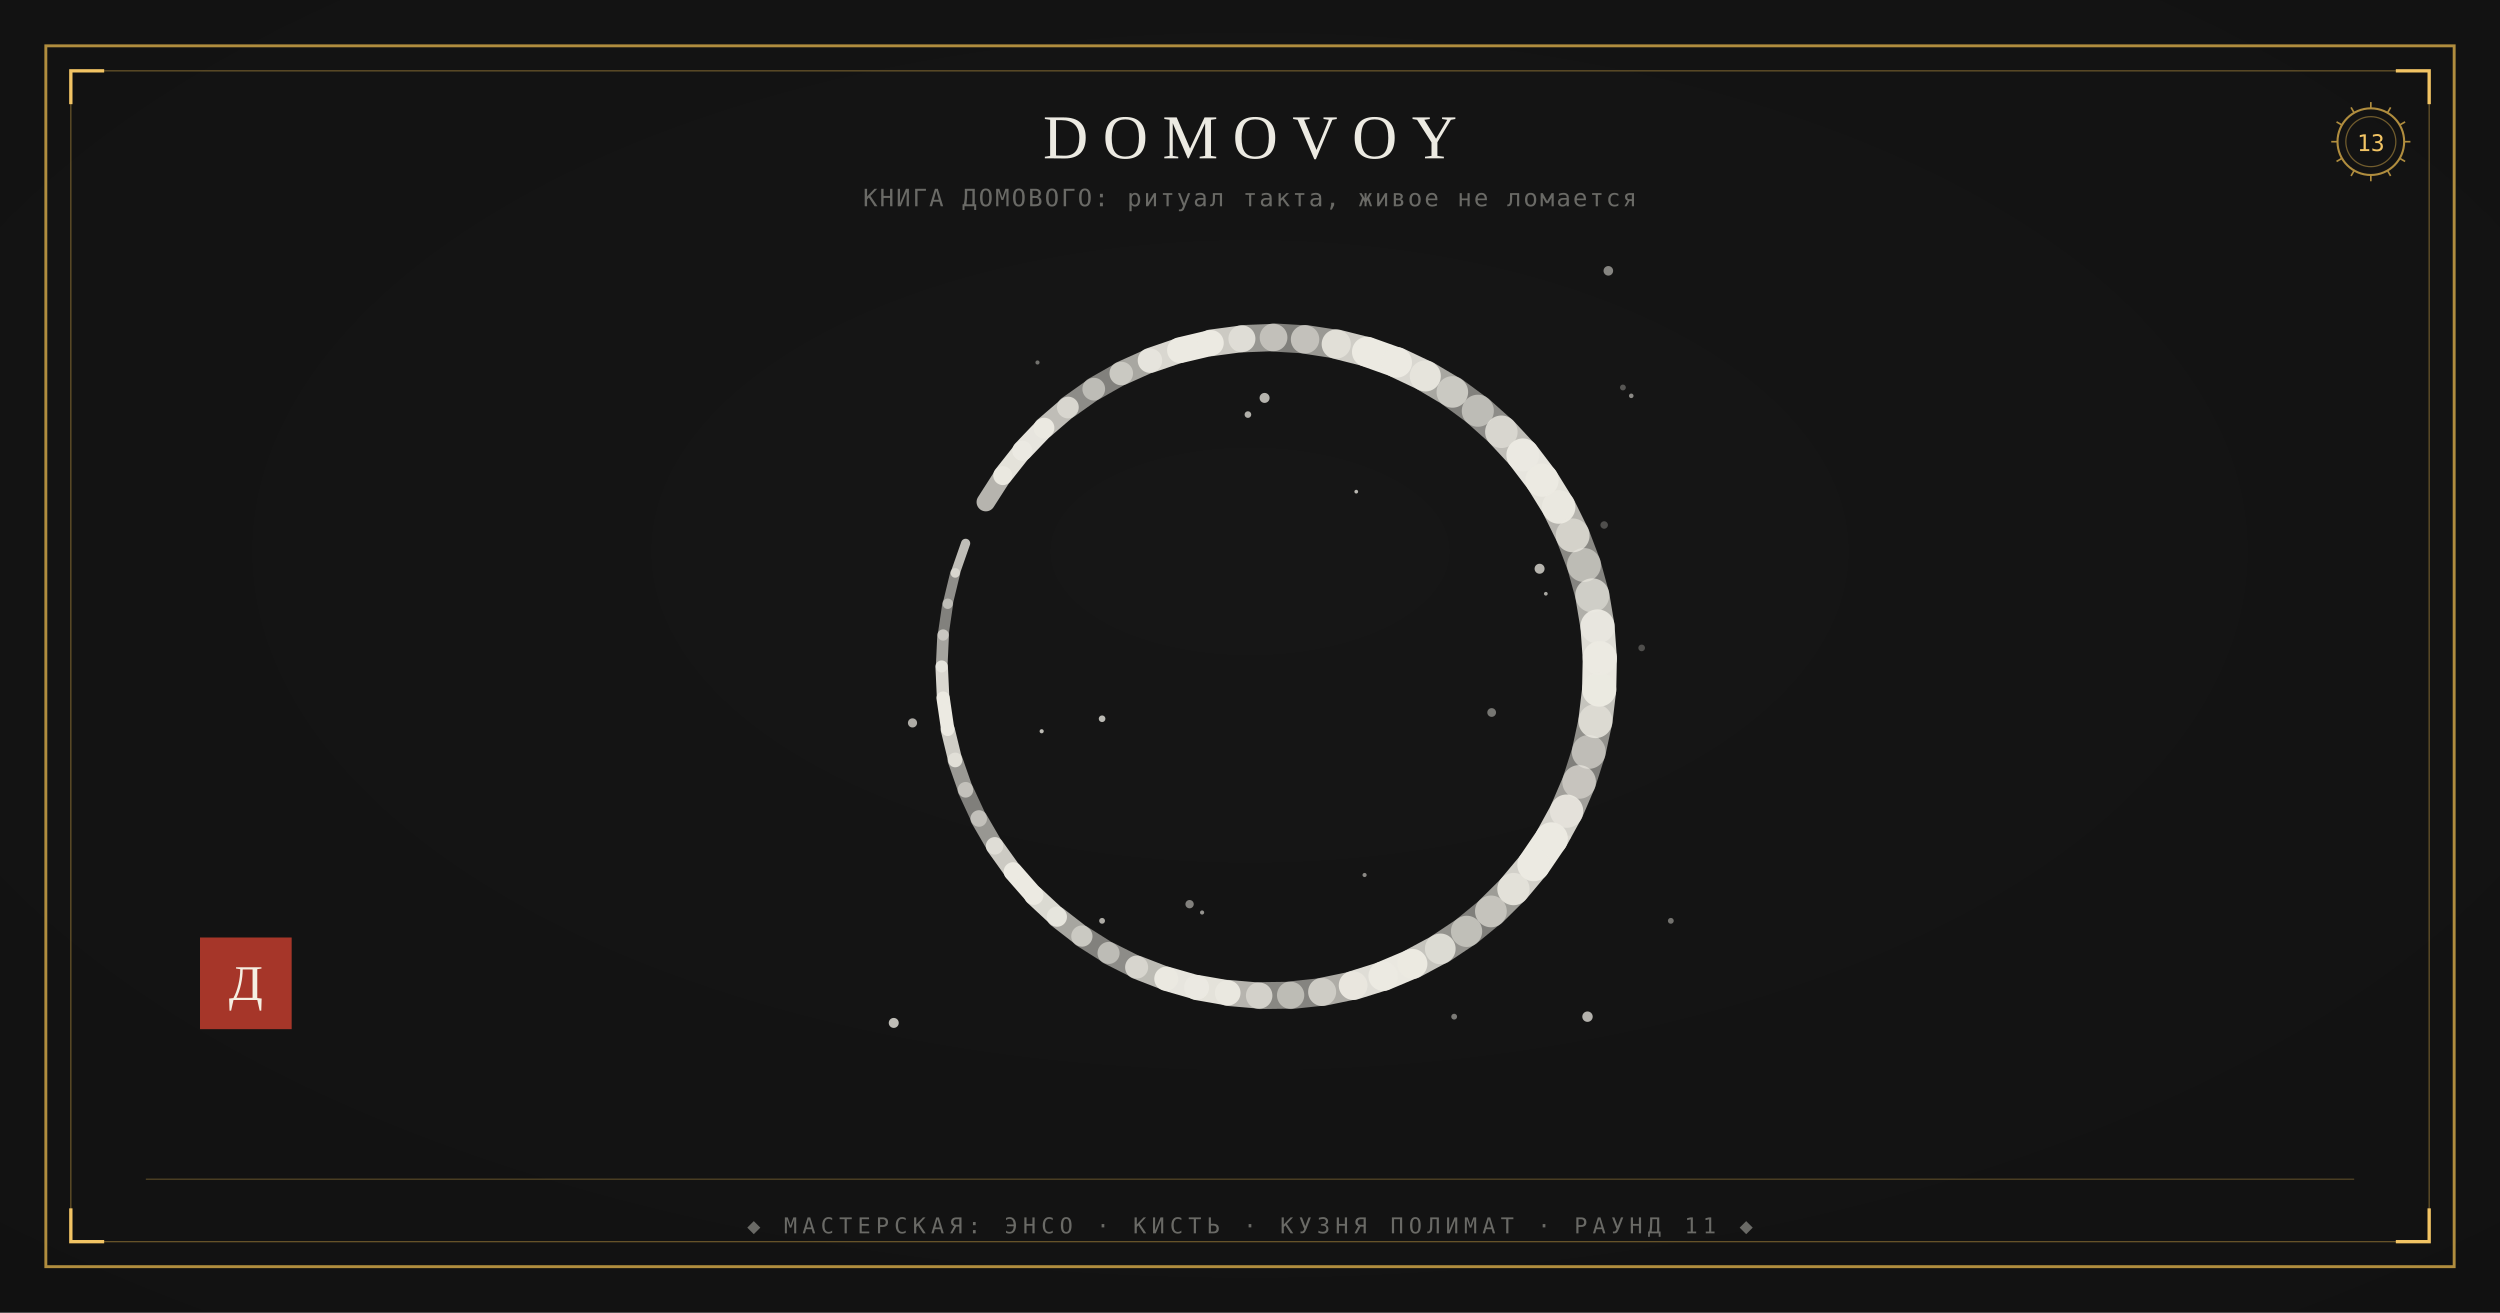
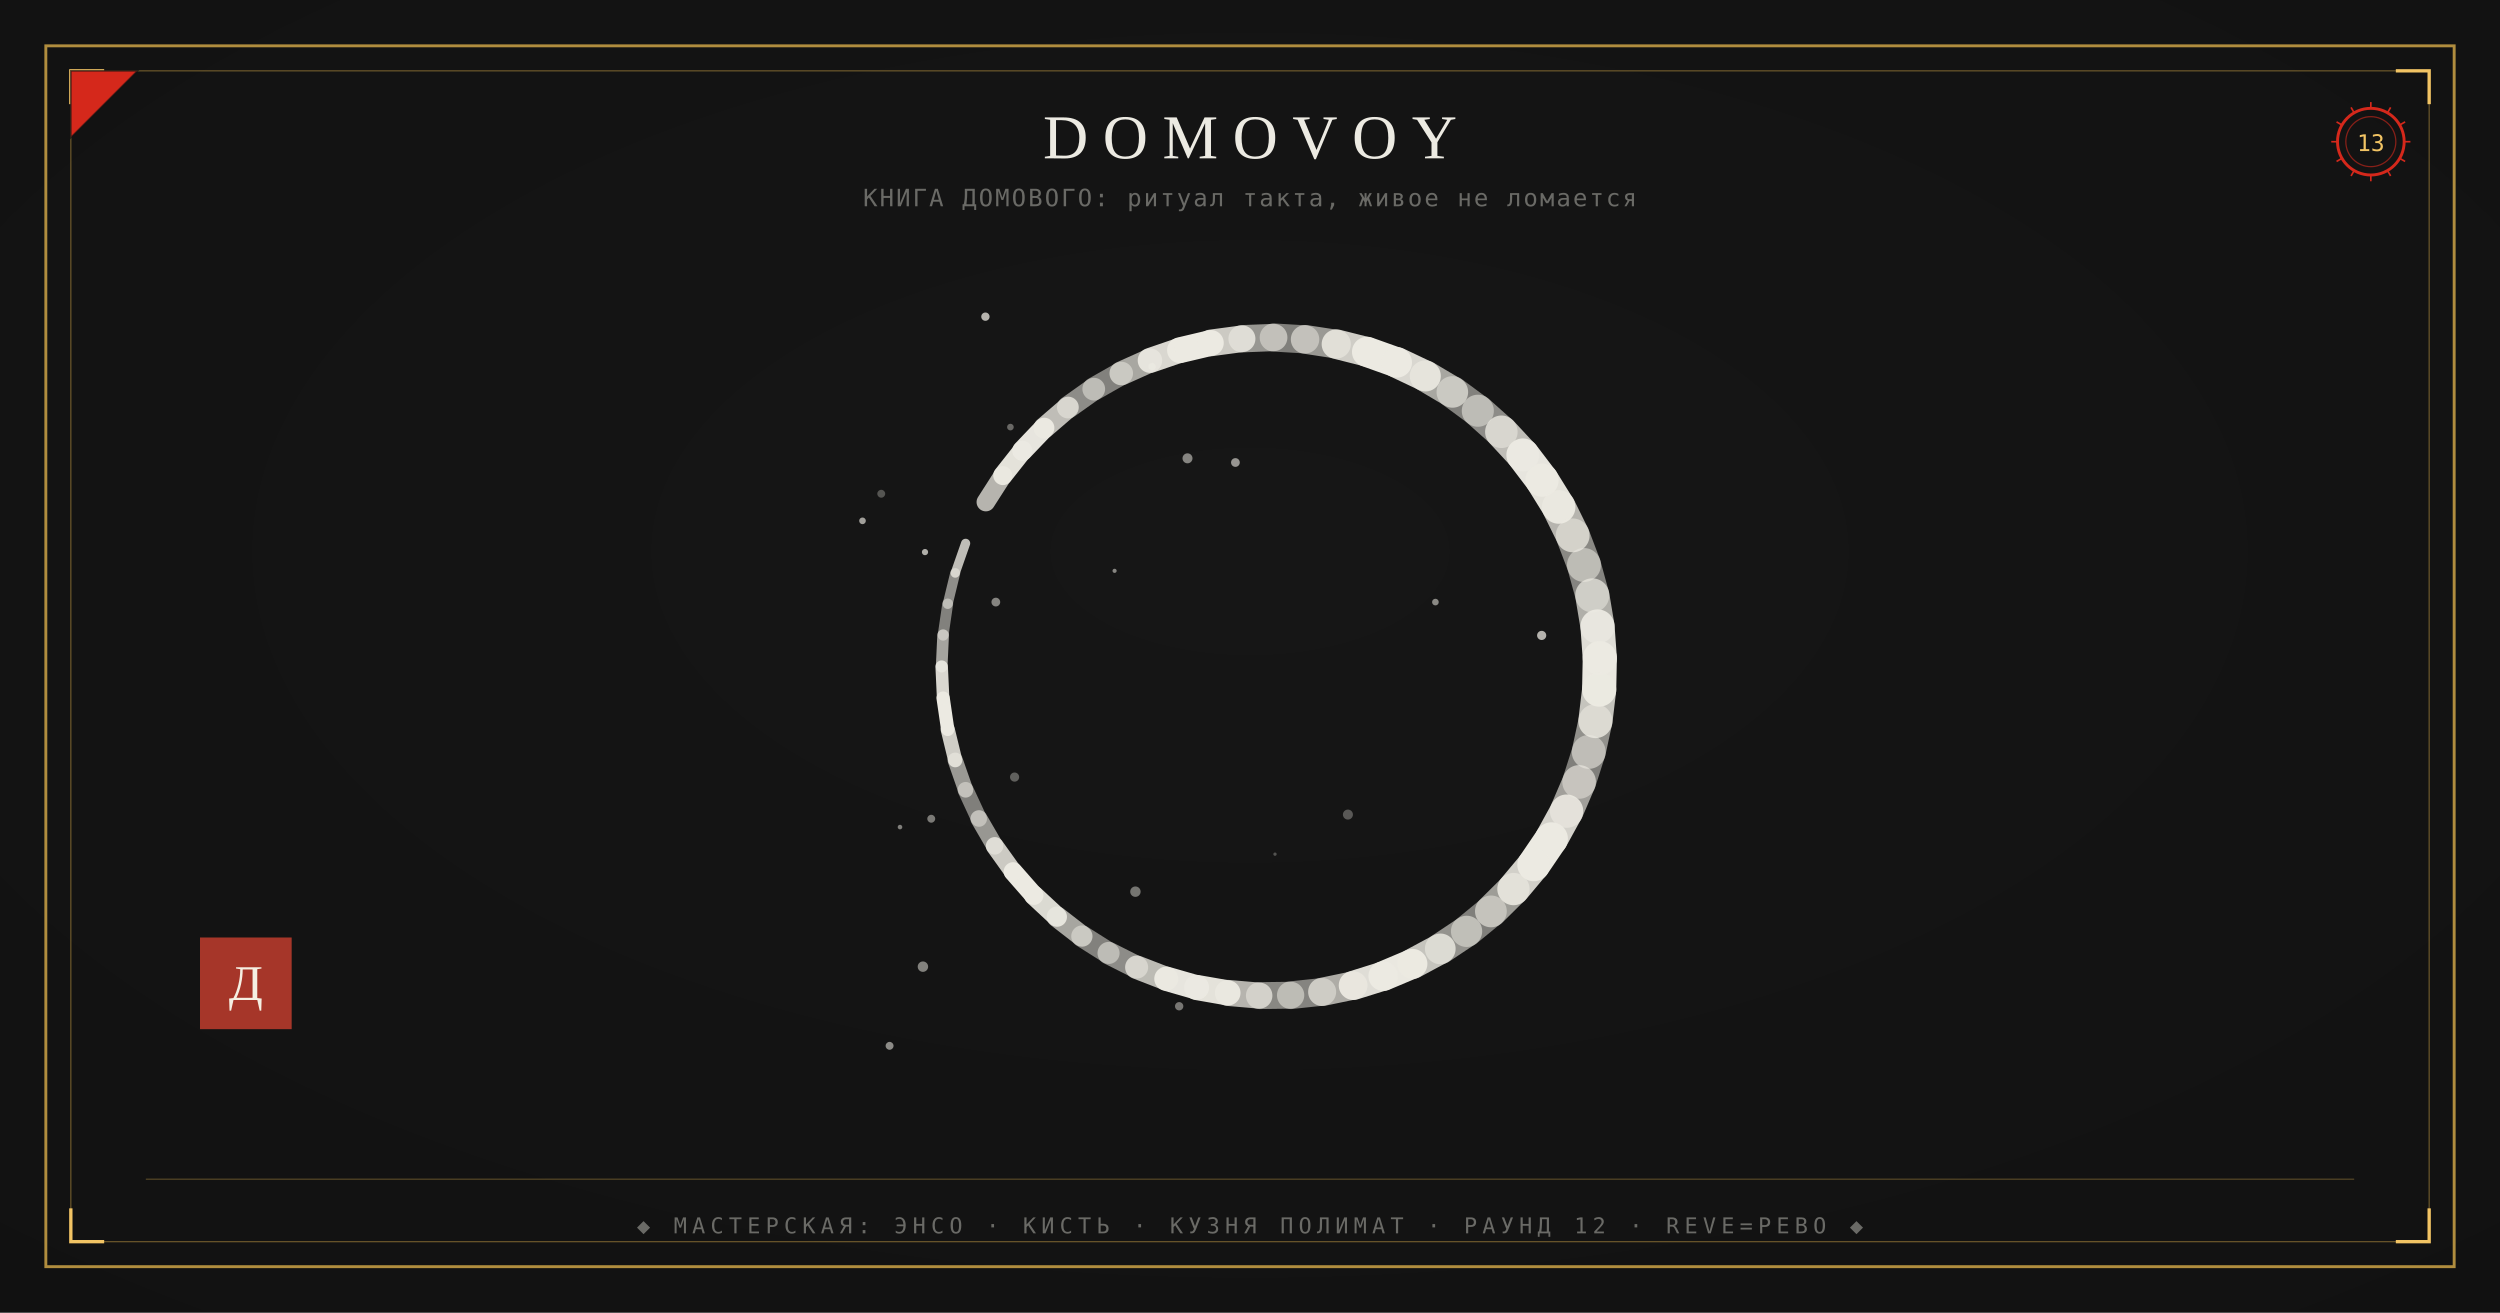
<svg xmlns="http://www.w3.org/2000/svg" viewBox="0 0 1200 630" width="1200" height="630">
  <rect width="1200" height="630" fill="#101010" />
  <radialGradient id="vig13" cx="0.5" cy="0.42" r="0.95">
    <stop offset="0" stop-color="#161616" />
    <stop offset="1" stop-color="#101010" />
  </radialGradient>
  <rect width="1200" height="630" fill="url(#vig13)" opacity="0.9" />
  <rect x="22" y="22" width="1156" height="586" fill="none" stroke="#B08D3E" stroke-width="1.4" />
  <rect x="34" y="34" width="1132" height="562" fill="none" stroke="#B08D3E" stroke-width="0.6" opacity="0.55" />
  <path d="M 34 50 L 34 34 L 50 34" fill="none" stroke="#F2C464" stroke-width="1.6" />
  <path d="M 1166 50 L 1166 34 L 1150 34" fill="none" stroke="#F2C464" stroke-width="1.6" />
  <path d="M 34 580 L 34 596 L 50 596" fill="none" stroke="#F2C464" stroke-width="1.6" />
  <path d="M 1166 580 L 1166 596 L 1150 596" fill="none" stroke="#F2C464" stroke-width="1.6" />
+   <path d="M 34 66 L 34 34 L 66 34 Z" fill="#D5281B" />
+   <path d="M 34 66 L 34 34 L 66 34 Z" fill="none" stroke="#101010" stroke-width="0.8" opacity="0.65" />
  <text x="600.0" y="76" text-anchor="middle" font-family="Georgia, 'Times New Roman', serif" font-size="30" fill="#ECEAE2" letter-spacing="7">DOMOVOY</text>
  <text x="600.0" y="99" text-anchor="middle" font-family="'Cascadia Mono', ui-monospace, Consolas, monospace" font-size="11.5" fill="#6A6A66" letter-spacing="1">КНИГА ДОМОВОГО: ритуал такта, живое не ломается</text>
  <g transform="translate(1138,68)">
-     <circle r="16" fill="none" stroke="#B08D3E" stroke-width="1" />
-     <circle r="12" fill="none" stroke="#B08D3E" stroke-width="0.6" opacity="0.6" />
+     <circle r="16" fill="none" stroke="#D5281B" stroke-width="1.4" />
+     <circle r="12" fill="none" stroke="#D5281B" stroke-width="0.6" opacity="0.6" />
    <text y="4.5" text-anchor="middle" font-family="'Cascadia Mono', ui-monospace, Consolas, monospace" font-size="11" fill="#F2C464">13</text>
-     <g stroke="#B08D3E" stroke-width="0.8">
+     <g stroke="#D5281B" stroke-width="0.8">
      <line x1="0" y1="-19" x2="0" y2="-16" transform="rotate(0)" />
      <line x1="0" y1="-19" x2="0" y2="-16" transform="rotate(30)" />
      <line x1="0" y1="-19" x2="0" y2="-16" transform="rotate(60)" />
      <line x1="0" y1="-19" x2="0" y2="-16" transform="rotate(90)" />
      <line x1="0" y1="-19" x2="0" y2="-16" transform="rotate(120)" />
      <line x1="0" y1="-19" x2="0" y2="-16" transform="rotate(150)" />
      <line x1="0" y1="-19" x2="0" y2="-16" transform="rotate(180)" />
      <line x1="0" y1="-19" x2="0" y2="-16" transform="rotate(210)" />
      <line x1="0" y1="-19" x2="0" y2="-16" transform="rotate(240)" />
      <line x1="0" y1="-19" x2="0" y2="-16" transform="rotate(270)" />
      <line x1="0" y1="-19" x2="0" y2="-16" transform="rotate(300)" />
      <line x1="0" y1="-19" x2="0" y2="-16" transform="rotate(330)" />
    </g>
  </g>
  <line x1="70" y1="566" x2="1130" y2="566" stroke="#B08D3E" stroke-width="0.5" opacity="0.5" />
-   <text x="600.0" y="592" text-anchor="middle" font-family="'Cascadia Mono', ui-monospace, Consolas, monospace" font-size="10.5" fill="#6A6A66" letter-spacing="2.5">◆ МАСТЕРСКАЯ: ЭНСО · КИСТЬ · КУЗНЯ ПОЛИМАТ · РАУНД 11 ◆</text>
+   <text x="600.0" y="592" text-anchor="middle" font-family="'Cascadia Mono', ui-monospace, Consolas, monospace" font-size="10.5" fill="#6A6A66" letter-spacing="2.5">◆ МАСТЕРСКАЯ: ЭНСО · КИСТЬ · КУЗНЯ ПОЛИМАТ · РАУНД 12 · REVE=РЕВО ◆</text>
  <clipPath id="clip13">
    <rect x="70" y="118" width="1060" height="404" />
  </clipPath>
  <g clip-path="url(#clip13)">
    <line x1="473.2" y1="241.0" x2="481.4" y2="228.2" stroke="#ECEAE2" stroke-width="8.9" stroke-linecap="round" opacity="0.75" />
    <line x1="481.4" y1="228.2" x2="490.8" y2="216.3" stroke="#ECEAE2" stroke-width="9.3" stroke-linecap="round" opacity="0.96" />
    <line x1="490.8" y1="216.3" x2="501.2" y2="205.4" stroke="#ECEAE2" stroke-width="9.8" stroke-linecap="round" opacity="0.98" />
    <line x1="501.2" y1="205.4" x2="512.7" y2="195.5" stroke="#ECEAE2" stroke-width="10.2" stroke-linecap="round" opacity="0.79" />
    <line x1="512.7" y1="195.5" x2="525.1" y2="186.7" stroke="#ECEAE2" stroke-width="10.7" stroke-linecap="round" opacity="0.56" />
    <line x1="525.1" y1="186.7" x2="538.3" y2="179.2" stroke="#ECEAE2" stroke-width="11.1" stroke-linecap="round" opacity="0.51" />
    <line x1="538.3" y1="179.2" x2="552.1" y2="173.0" stroke="#ECEAE2" stroke-width="11.5" stroke-linecap="round" opacity="0.68" />
    <line x1="552.1" y1="173.0" x2="566.4" y2="168.1" stroke="#ECEAE2" stroke-width="12.0" stroke-linecap="round" opacity="0.91" />
    <line x1="566.4" y1="168.1" x2="581.2" y2="164.6" stroke="#ECEAE2" stroke-width="12.4" stroke-linecap="round" opacity="1.00" />
    <line x1="581.2" y1="164.6" x2="596.2" y2="162.6" stroke="#ECEAE2" stroke-width="12.8" stroke-linecap="round" opacity="0.85" />
    <line x1="596.2" y1="162.6" x2="611.4" y2="162.0" stroke="#ECEAE2" stroke-width="13.1" stroke-linecap="round" opacity="0.61" />
    <line x1="611.4" y1="162.0" x2="626.5" y2="162.9" stroke="#ECEAE2" stroke-width="13.5" stroke-linecap="round" opacity="0.50" />
    <line x1="626.5" y1="162.9" x2="641.5" y2="165.2" stroke="#ECEAE2" stroke-width="13.8" stroke-linecap="round" opacity="0.62" />
    <line x1="641.5" y1="165.2" x2="656.2" y2="168.9" stroke="#ECEAE2" stroke-width="14.2" stroke-linecap="round" opacity="0.86" />
    <line x1="656.2" y1="168.9" x2="670.5" y2="174.0" stroke="#ECEAE2" stroke-width="14.5" stroke-linecap="round" opacity="1.00" />
    <line x1="670.5" y1="174.0" x2="684.2" y2="180.5" stroke="#ECEAE2" stroke-width="14.8" stroke-linecap="round" opacity="0.91" />
    <line x1="684.2" y1="180.5" x2="697.2" y2="188.2" stroke="#ECEAE2" stroke-width="15.0" stroke-linecap="round" opacity="0.68" />
    <line x1="697.2" y1="188.2" x2="709.4" y2="197.2" stroke="#ECEAE2" stroke-width="15.3" stroke-linecap="round" opacity="0.51" />
    <line x1="709.4" y1="197.2" x2="720.7" y2="207.3" stroke="#ECEAE2" stroke-width="15.5" stroke-linecap="round" opacity="0.56" />
    <line x1="720.7" y1="207.3" x2="731.0" y2="218.4" stroke="#ECEAE2" stroke-width="15.7" stroke-linecap="round" opacity="0.79" />
    <line x1="731.0" y1="218.4" x2="740.2" y2="230.5" stroke="#ECEAE2" stroke-width="15.9" stroke-linecap="round" opacity="0.98" />
    <line x1="740.2" y1="230.5" x2="748.2" y2="243.4" stroke="#ECEAE2" stroke-width="16.0" stroke-linecap="round" opacity="0.96" />
    <line x1="748.2" y1="243.4" x2="754.9" y2="257.0" stroke="#ECEAE2" stroke-width="16.2" stroke-linecap="round" opacity="0.75" />
    <line x1="754.9" y1="257.0" x2="760.3" y2="271.2" stroke="#ECEAE2" stroke-width="16.3" stroke-linecap="round" opacity="0.54" />
    <line x1="760.3" y1="271.2" x2="764.3" y2="285.8" stroke="#ECEAE2" stroke-width="16.3" stroke-linecap="round" opacity="0.52" />
    <line x1="764.3" y1="285.8" x2="766.8" y2="300.7" stroke="#ECEAE2" stroke-width="16.4" stroke-linecap="round" opacity="0.72" />
    <line x1="766.8" y1="300.7" x2="767.9" y2="315.9" stroke="#ECEAE2" stroke-width="16.4" stroke-linecap="round" opacity="0.94" />
    <line x1="767.9" y1="315.9" x2="767.6" y2="331.0" stroke="#ECEAE2" stroke-width="16.4" stroke-linecap="round" opacity="0.99" />
    <line x1="767.6" y1="331.0" x2="765.8" y2="346.1" stroke="#ECEAE2" stroke-width="16.4" stroke-linecap="round" opacity="0.82" />
    <line x1="765.8" y1="346.1" x2="762.6" y2="360.9" stroke="#ECEAE2" stroke-width="16.3" stroke-linecap="round" opacity="0.58" />
    <line x1="762.6" y1="360.9" x2="758.0" y2="375.3" stroke="#ECEAE2" stroke-width="16.2" stroke-linecap="round" opacity="0.50" />
    <line x1="758.0" y1="375.3" x2="752.0" y2="389.3" stroke="#ECEAE2" stroke-width="16.1" stroke-linecap="round" opacity="0.65" />
    <line x1="752.0" y1="389.3" x2="744.7" y2="402.6" stroke="#ECEAE2" stroke-width="15.9" stroke-linecap="round" opacity="0.89" />
    <line x1="744.7" y1="402.6" x2="736.2" y2="415.1" stroke="#ECEAE2" stroke-width="15.8" stroke-linecap="round" opacity="1.00" />
    <line x1="736.2" y1="415.1" x2="726.5" y2="426.7" stroke="#ECEAE2" stroke-width="15.6" stroke-linecap="round" opacity="0.88" />
    <line x1="726.5" y1="426.7" x2="715.7" y2="437.4" stroke="#ECEAE2" stroke-width="15.4" stroke-linecap="round" opacity="0.64" />
    <line x1="715.7" y1="437.4" x2="704.0" y2="447.0" stroke="#ECEAE2" stroke-width="15.1" stroke-linecap="round" opacity="0.50" />
    <line x1="704.0" y1="447.0" x2="691.4" y2="455.4" stroke="#ECEAE2" stroke-width="14.9" stroke-linecap="round" opacity="0.59" />
    <line x1="691.4" y1="455.4" x2="678.0" y2="462.6" stroke="#ECEAE2" stroke-width="14.6" stroke-linecap="round" opacity="0.82" />
    <line x1="678.0" y1="462.6" x2="664.0" y2="468.5" stroke="#ECEAE2" stroke-width="14.3" stroke-linecap="round" opacity="0.99" />
    <line x1="664.0" y1="468.5" x2="649.6" y2="473.0" stroke="#ECEAE2" stroke-width="14.0" stroke-linecap="round" opacity="0.94" />
    <line x1="649.6" y1="473.0" x2="634.7" y2="476.1" stroke="#ECEAE2" stroke-width="13.6" stroke-linecap="round" opacity="0.71" />
    <line x1="634.7" y1="476.1" x2="619.6" y2="477.7" stroke="#ECEAE2" stroke-width="13.3" stroke-linecap="round" opacity="0.52" />
    <line x1="619.6" y1="477.7" x2="604.5" y2="477.9" stroke="#ECEAE2" stroke-width="12.9" stroke-linecap="round" opacity="0.54" />
    <line x1="604.5" y1="477.9" x2="589.4" y2="476.6" stroke="#ECEAE2" stroke-width="12.5" stroke-linecap="round" opacity="0.75" />
    <line x1="589.4" y1="476.6" x2="574.5" y2="474.0" stroke="#ECEAE2" stroke-width="12.1" stroke-linecap="round" opacity="0.96" />
    <line x1="574.5" y1="474.0" x2="559.9" y2="469.8" stroke="#ECEAE2" stroke-width="11.7" stroke-linecap="round" opacity="0.98" />
    <line x1="559.9" y1="469.8" x2="545.7" y2="464.3" stroke="#ECEAE2" stroke-width="11.3" stroke-linecap="round" opacity="0.78" />
    <line x1="545.7" y1="464.3" x2="532.2" y2="457.5" stroke="#ECEAE2" stroke-width="10.8" stroke-linecap="round" opacity="0.56" />
    <line x1="532.2" y1="457.5" x2="519.4" y2="449.4" stroke="#ECEAE2" stroke-width="10.4" stroke-linecap="round" opacity="0.51" />
    <line x1="519.4" y1="449.4" x2="507.4" y2="440.1" stroke="#ECEAE2" stroke-width="10.0" stroke-linecap="round" opacity="0.68" />
    <line x1="507.4" y1="440.1" x2="496.3" y2="429.8" stroke="#ECEAE2" stroke-width="9.5" stroke-linecap="round" opacity="0.92" />
    <line x1="496.3" y1="429.8" x2="486.3" y2="418.4" stroke="#ECEAE2" stroke-width="9.1" stroke-linecap="round" opacity="1.00" />
    <line x1="486.3" y1="418.4" x2="477.5" y2="406.1" stroke="#ECEAE2" stroke-width="8.6" stroke-linecap="round" opacity="0.85" />
    <line x1="477.5" y1="406.1" x2="469.9" y2="393.0" stroke="#ECEAE2" stroke-width="8.2" stroke-linecap="round" opacity="0.61" />
    <line x1="469.9" y1="393.0" x2="463.5" y2="379.2" stroke="#ECEAE2" stroke-width="7.7" stroke-linecap="round" opacity="0.50" />
    <line x1="463.5" y1="379.2" x2="458.5" y2="364.9" stroke="#ECEAE2" stroke-width="7.3" stroke-linecap="round" opacity="0.62" />
    <line x1="458.5" y1="364.9" x2="454.9" y2="350.1" stroke="#ECEAE2" stroke-width="6.8" stroke-linecap="round" opacity="0.86" />
    <line x1="454.9" y1="350.1" x2="452.7" y2="335.1" stroke="#ECEAE2" stroke-width="6.4" stroke-linecap="round" opacity="1.00" />
    <line x1="452.7" y1="335.1" x2="452.0" y2="320.0" stroke="#ECEAE2" stroke-width="6.0" stroke-linecap="round" opacity="0.91" />
    <line x1="452.0" y1="320.0" x2="452.7" y2="304.9" stroke="#ECEAE2" stroke-width="5.6" stroke-linecap="round" opacity="0.67" />
    <line x1="452.7" y1="304.9" x2="454.9" y2="289.9" stroke="#ECEAE2" stroke-width="5.2" stroke-linecap="round" opacity="0.51" />
    <line x1="454.9" y1="289.9" x2="458.5" y2="275.1" stroke="#ECEAE2" stroke-width="4.8" stroke-linecap="round" opacity="0.57" />
    <line x1="458.5" y1="275.1" x2="463.5" y2="260.8" stroke="#ECEAE2" stroke-width="4.4" stroke-linecap="round" opacity="0.79" />
-     <circle cx="742" cy="285" r="0.9" fill="#ECEAE2" opacity="0.68" />
-     <circle cx="529" cy="442" r="1.4" fill="#ECEAE2" opacity="0.71" />
-     <circle cx="577" cy="438" r="1.0" fill="#ECEAE2" opacity="0.60" />
-     <circle cx="571" cy="434" r="2.0" fill="#ECEAE2" opacity="0.51" />
-     <circle cx="783" cy="190" r="1.1" fill="#ECEAE2" opacity="0.55" />
-     <circle cx="802" cy="442" r="1.4" fill="#ECEAE2" opacity="0.44" />
-     <circle cx="429" cy="491" r="2.4" fill="#ECEAE2" opacity="0.79" />
-     <circle cx="498" cy="174" r="1.0" fill="#ECEAE2" opacity="0.43" />
-     <circle cx="739" cy="273" r="2.4" fill="#ECEAE2" opacity="0.75" />
-     <circle cx="500" cy="351" r="1.0" fill="#ECEAE2" opacity="0.78" />
-     <circle cx="779" cy="186" r="1.4" fill="#ECEAE2" opacity="0.31" />
-     <circle cx="716" cy="342" r="2.1" fill="#ECEAE2" opacity="0.45" />
-     <circle cx="607" cy="191" r="2.4" fill="#ECEAE2" opacity="0.75" />
-     <circle cx="698" cy="488" r="1.4" fill="#ECEAE2" opacity="0.48" />
-     <circle cx="529" cy="345" r="1.6" fill="#ECEAE2" opacity="0.77" />
-     <circle cx="599" cy="199" r="1.6" fill="#ECEAE2" opacity="0.72" />
-     <circle cx="770" cy="252" r="1.8" fill="#ECEAE2" opacity="0.27" />
-     <circle cx="753" cy="402" r="1.0" fill="#ECEAE2" opacity="0.30" />
-     <circle cx="788" cy="311" r="1.6" fill="#ECEAE2" opacity="0.27" />
-     <circle cx="772" cy="130" r="2.3" fill="#ECEAE2" opacity="0.53" />
-     <circle cx="651" cy="236" r="0.9" fill="#ECEAE2" opacity="0.76" />
-     <circle cx="655" cy="420" r="1.0" fill="#ECEAE2" opacity="0.55" />
-     <circle cx="438" cy="347" r="2.2" fill="#ECEAE2" opacity="0.71" />
-     <circle cx="762" cy="488" r="2.5" fill="#ECEAE2" opacity="0.74" />
+     <circle cx="563" cy="168" r="1.2" fill="#ECEAE2" opacity="0.39" />
+     <circle cx="443" cy="464" r="2.5" fill="#ECEAE2" opacity="0.51" />
+     <circle cx="535" cy="274" r="1.0" fill="#ECEAE2" opacity="0.53" />
+     <circle cx="647" cy="391" r="2.4" fill="#ECEAE2" opacity="0.32" />
+     <circle cx="485" cy="205" r="1.6" fill="#ECEAE2" opacity="0.39" />
+     <circle cx="570" cy="220" r="2.4" fill="#ECEAE2" opacity="0.52" />
+     <circle cx="740" cy="305" r="2.2" fill="#ECEAE2" opacity="0.74" />
+     <circle cx="444" cy="265" r="1.5" fill="#ECEAE2" opacity="0.72" />
+     <circle cx="553" cy="176" r="1.8" fill="#ECEAE2" opacity="0.73" />
+     <circle cx="689" cy="289" r="1.6" fill="#ECEAE2" opacity="0.54" />
+     <circle cx="427" cy="502" r="1.9" fill="#ECEAE2" opacity="0.56" />
+     <circle cx="566" cy="483" r="2.0" fill="#ECEAE2" opacity="0.46" />
+     <circle cx="545" cy="428" r="2.5" fill="#ECEAE2" opacity="0.45" />
+     <circle cx="414" cy="250" r="1.6" fill="#ECEAE2" opacity="0.65" />
+     <circle cx="487" cy="373" r="2.2" fill="#ECEAE2" opacity="0.35" />
+     <circle cx="447" cy="393" r="1.9" fill="#ECEAE2" opacity="0.48" />
+     <circle cx="478" cy="289" r="2.1" fill="#ECEAE2" opacity="0.52" />
+     <circle cx="473" cy="152" r="2.0" fill="#ECEAE2" opacity="0.75" />
+     <circle cx="432" cy="397" r="1.1" fill="#ECEAE2" opacity="0.50" />
+     <circle cx="423" cy="237" r="1.9" fill="#ECEAE2" opacity="0.30" />
+     <circle cx="593" cy="222" r="2.1" fill="#ECEAE2" opacity="0.60" />
+     <circle cx="612" cy="410" r="0.8" fill="#ECEAE2" opacity="0.29" />
    <rect x="96" y="450" width="44" height="44" fill="#B33A2B" opacity="0.92" />
    <text x="118" y="480" text-anchor="middle" font-family="Georgia, 'Times New Roman', serif" font-size="24" fill="#F5EFE2">Д</text>
  </g>
</svg>
